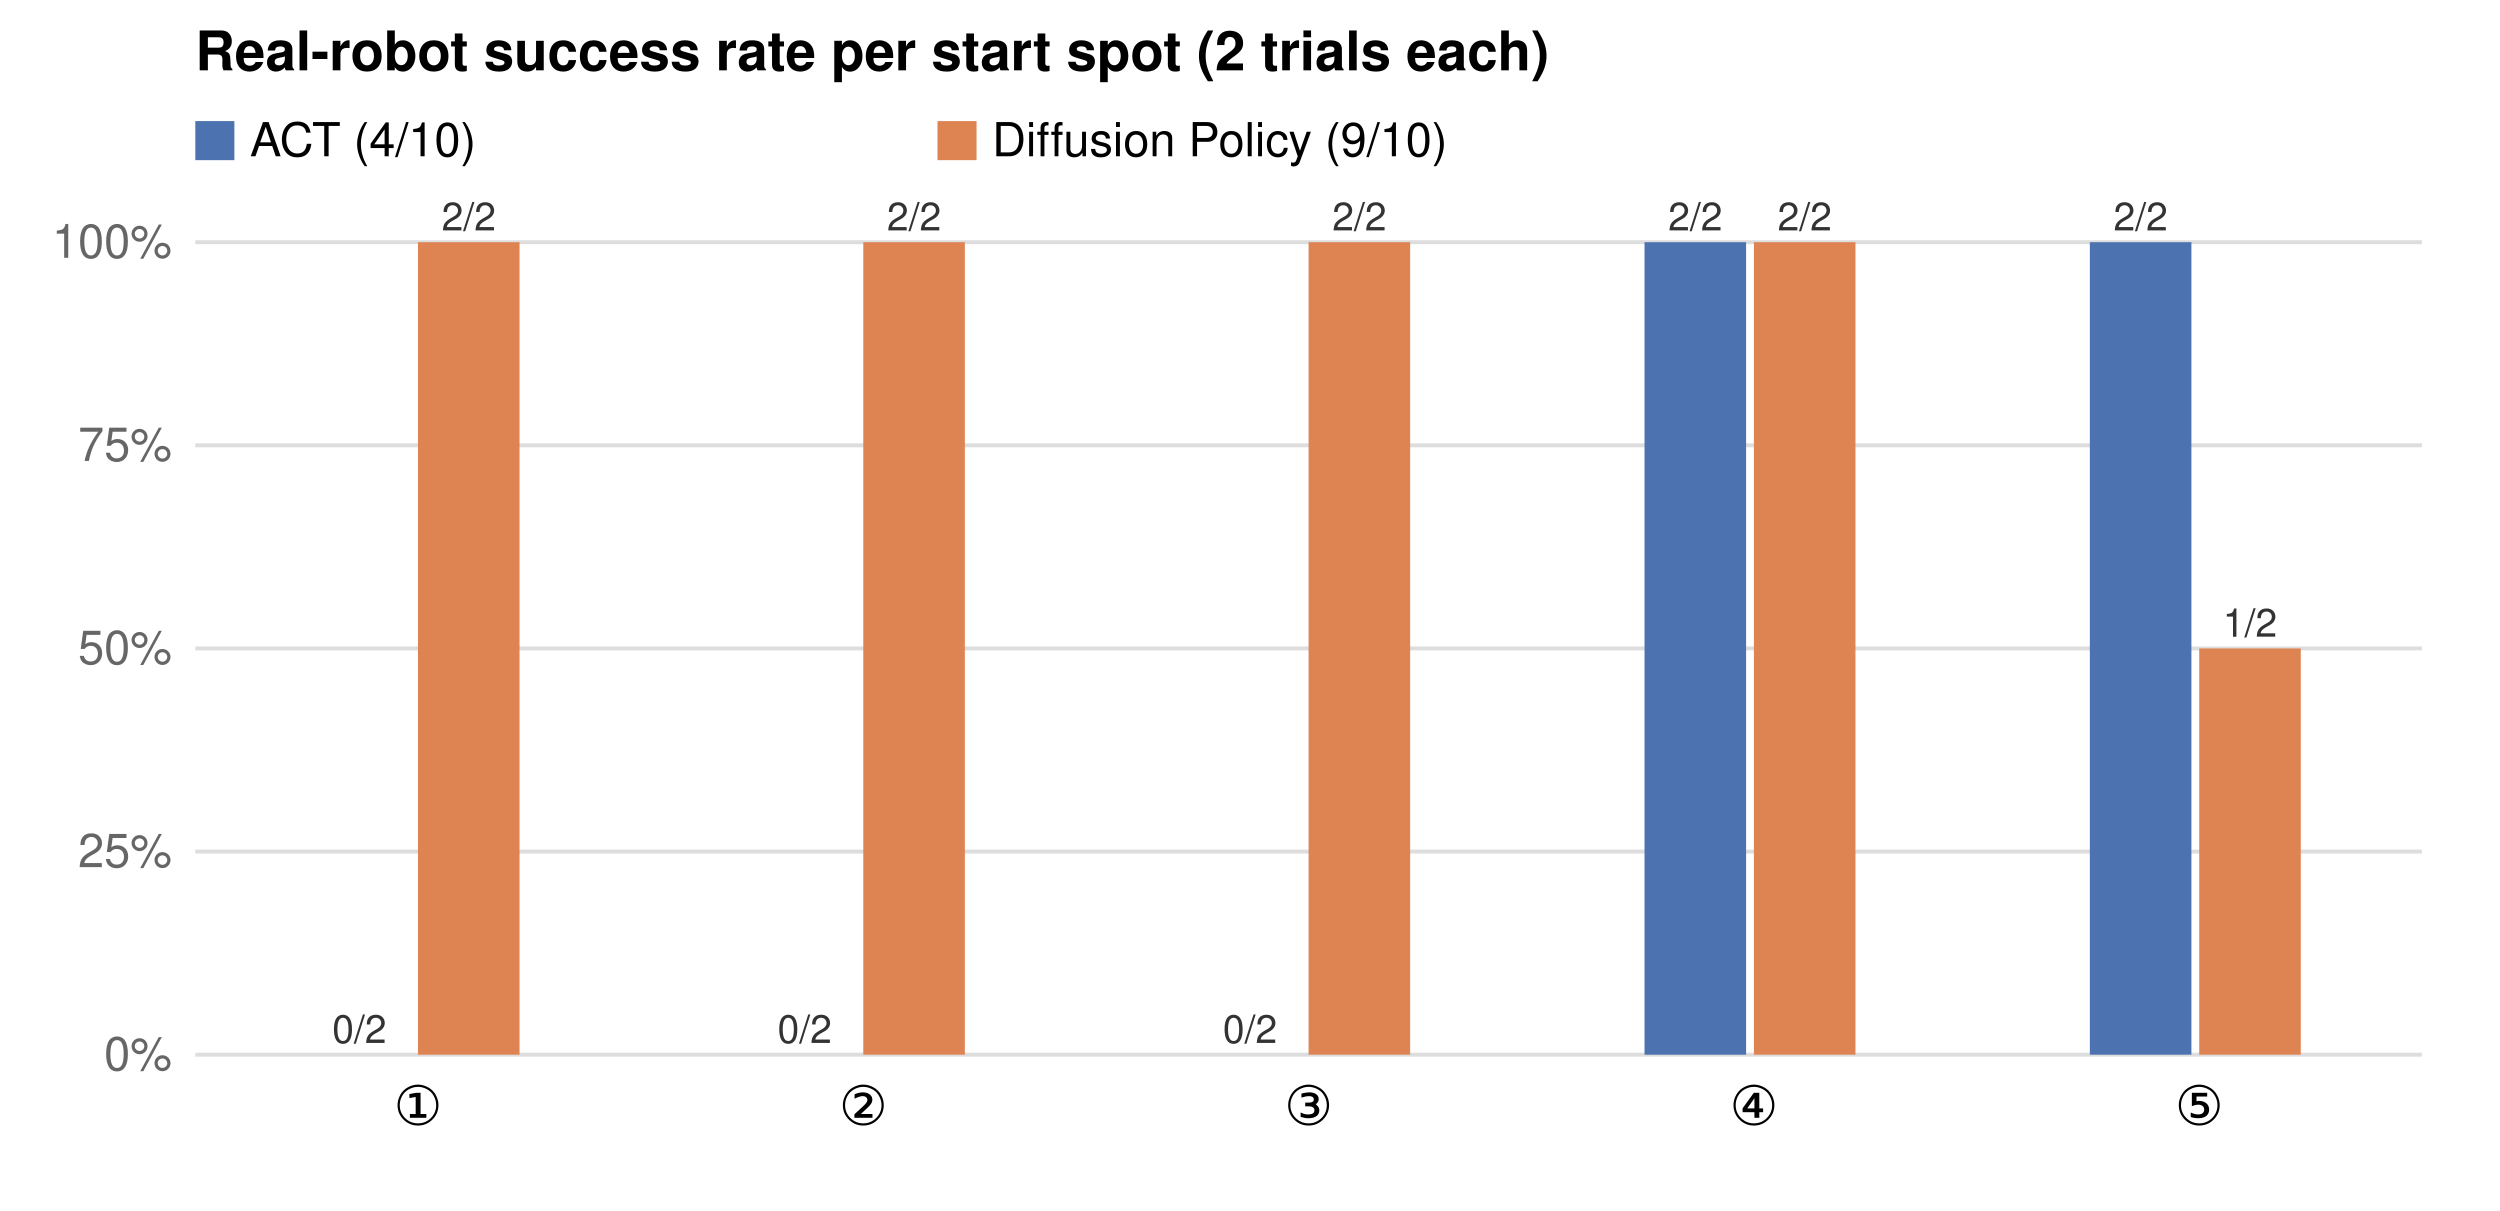
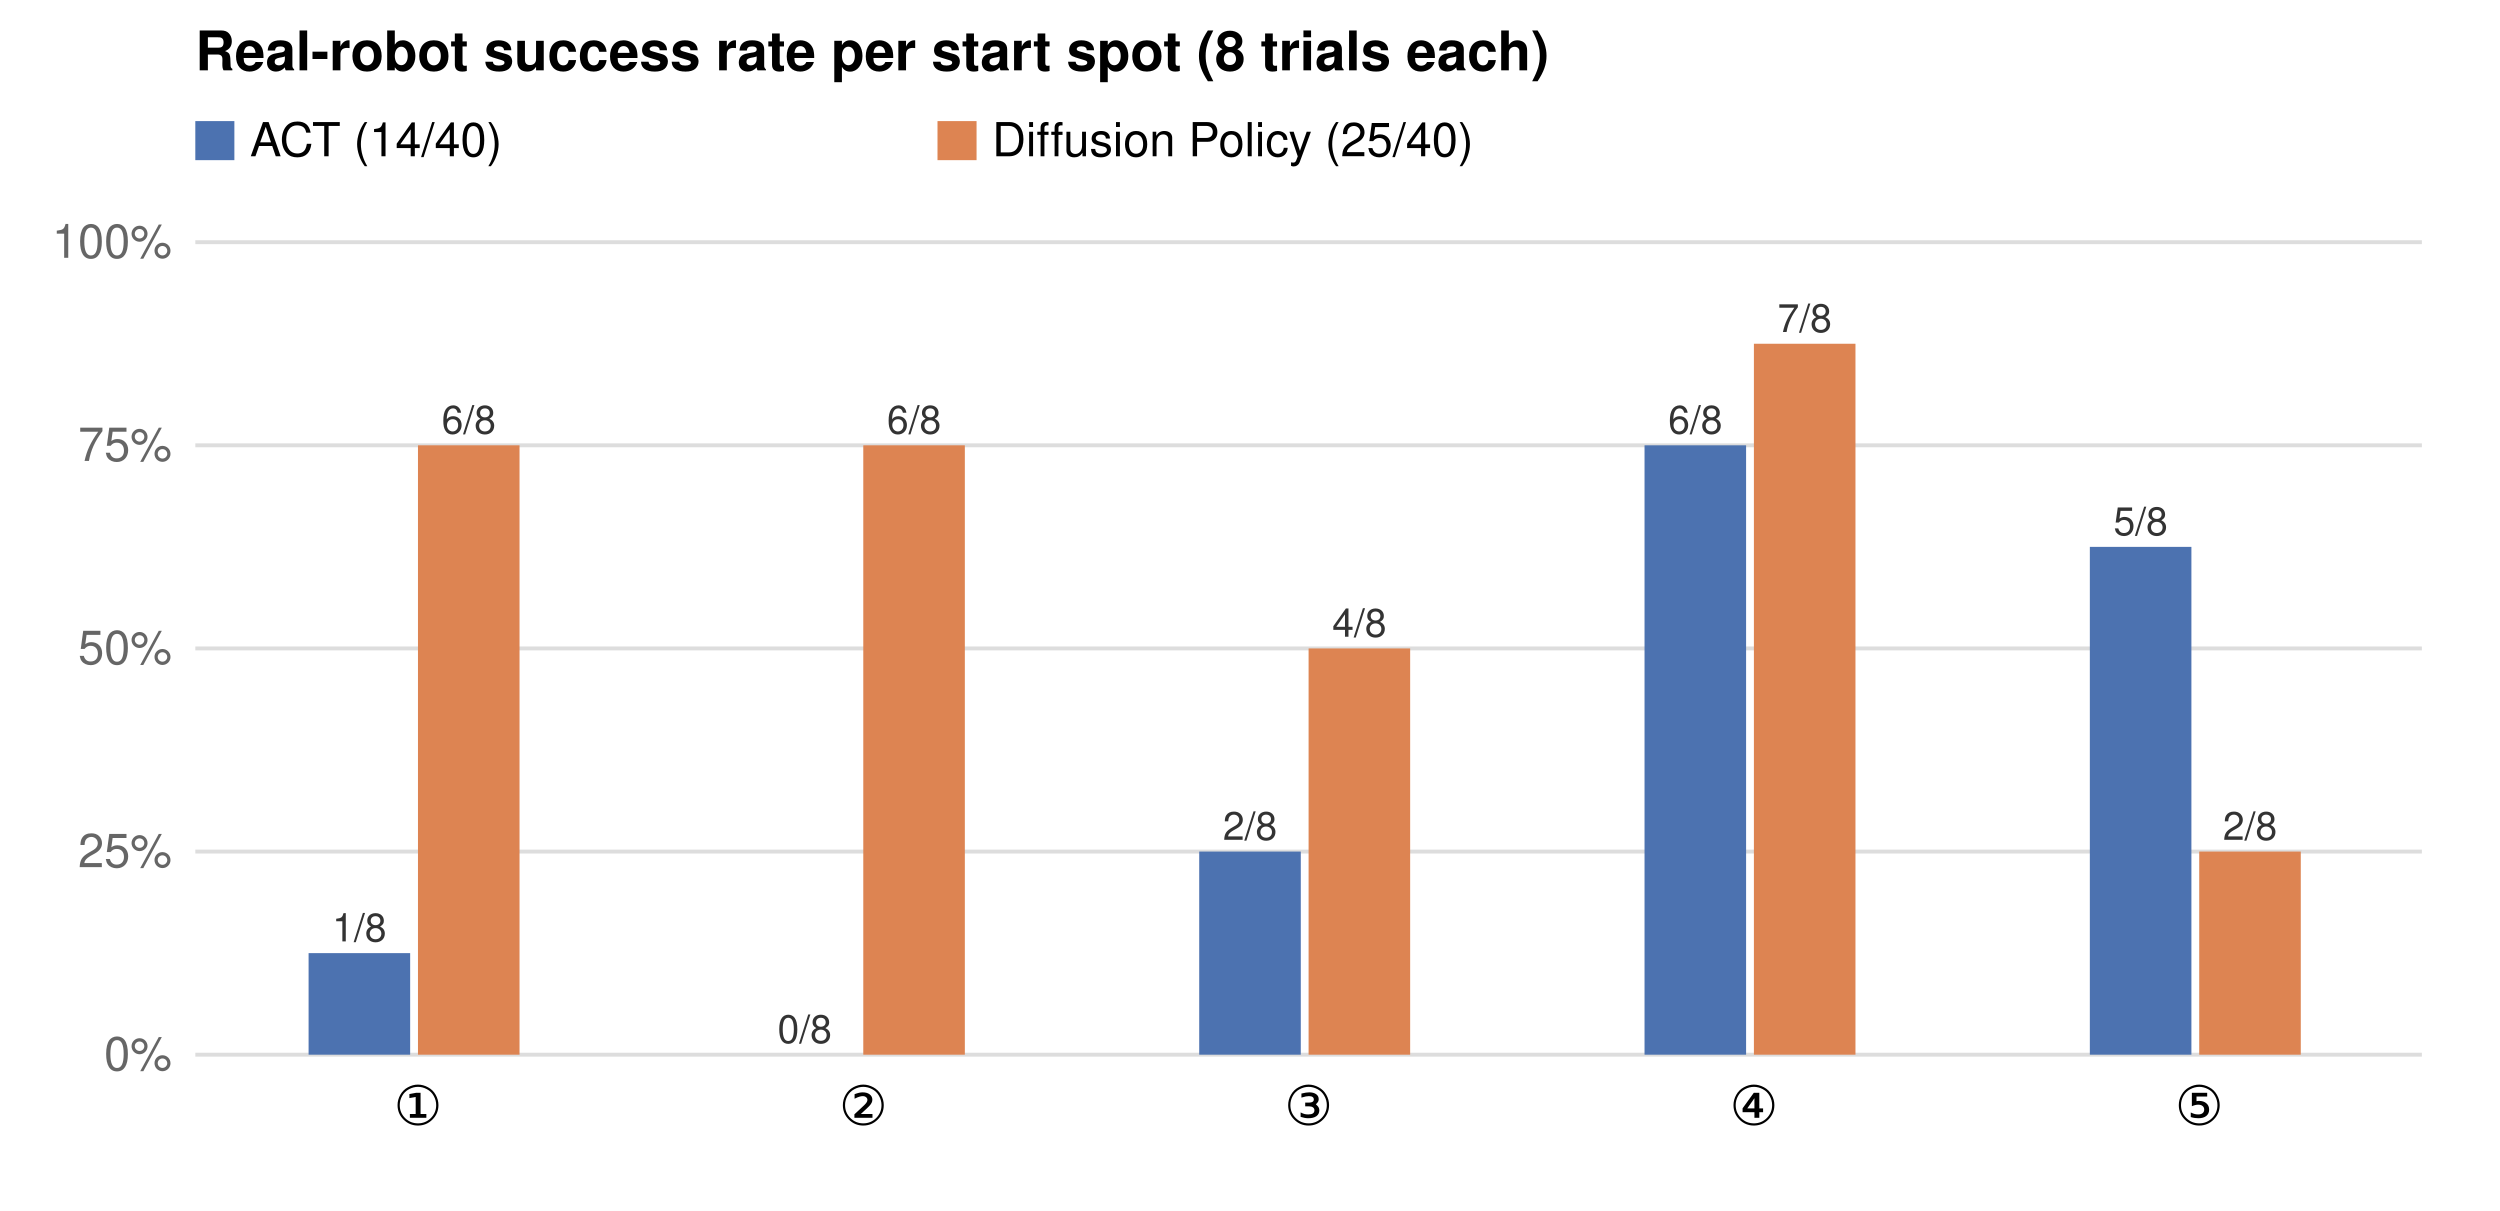
<svg xmlns="http://www.w3.org/2000/svg" width="640" height="310" font-family="Helvetica, Arial, sans-serif" font-size="12">
  <rect width="640" height="310" fill="white" />
-   <text x="50" y="18" font-size="14" font-weight="bold">Real-robot success rate per start spot (2 trials each)</text>
+   <text x="50" y="18" font-size="14" font-weight="bold">Real-robot success rate per start spot (8 trials each)</text>
  <line x1="50" x2="620" y1="270.0" y2="270.0" stroke="#ddd" />
  <text x="44" y="274.0" text-anchor="end" fill="#666">0%</text>
  <line x1="50" x2="620" y1="218.0" y2="218.0" stroke="#ddd" />
  <text x="44" y="222.0" text-anchor="end" fill="#666">25%</text>
  <line x1="50" x2="620" y1="166.0" y2="166.0" stroke="#ddd" />
  <text x="44" y="170.0" text-anchor="end" fill="#666">50%</text>
  <line x1="50" x2="620" y1="114.0" y2="114.0" stroke="#ddd" />
  <text x="44" y="118.0" text-anchor="end" fill="#666">75%</text>
  <line x1="50" x2="620" y1="62.0" y2="62.0" stroke="#ddd" />
  <text x="44" y="66.0" text-anchor="end" fill="#666">100%</text>
-   <rect x="79.0" y="270.0" width="26.0" height="0.0" fill="#4C72B0" />
-   <text x="92.0" y="267.0" text-anchor="middle" font-size="10" fill="#333">0/2</text>
-   <rect x="107.0" y="62.0" width="26.0" height="208.0" fill="#DD8452" />
-   <text x="120.0" y="59.0" text-anchor="middle" font-size="10" fill="#333">2/2</text>
+   <rect x="79.0" y="244.0" width="26.0" height="26.0" fill="#4C72B0" />
+   <text x="92.0" y="241.0" text-anchor="middle" font-size="10" fill="#333">1/8</text>
+   <rect x="107.0" y="114.0" width="26.0" height="156.0" fill="#DD8452" />
+   <text x="120.0" y="111.0" text-anchor="middle" font-size="10" fill="#333">6/8</text>
  <text x="107.0" y="288" text-anchor="middle" font-size="14">①</text>
  <rect x="193.0" y="270.0" width="26.0" height="0.0" fill="#4C72B0" />
-   <text x="206.0" y="267.0" text-anchor="middle" font-size="10" fill="#333">0/2</text>
-   <rect x="221.0" y="62.0" width="26.0" height="208.0" fill="#DD8452" />
-   <text x="234.0" y="59.0" text-anchor="middle" font-size="10" fill="#333">2/2</text>
+   <text x="206.0" y="267.0" text-anchor="middle" font-size="10" fill="#333">0/8</text>
+   <rect x="221.0" y="114.0" width="26.0" height="156.0" fill="#DD8452" />
+   <text x="234.0" y="111.0" text-anchor="middle" font-size="10" fill="#333">6/8</text>
  <text x="221.0" y="288" text-anchor="middle" font-size="14">②</text>
-   <rect x="307.0" y="270.0" width="26.0" height="0.0" fill="#4C72B0" />
-   <text x="320.0" y="267.0" text-anchor="middle" font-size="10" fill="#333">0/2</text>
-   <rect x="335.0" y="62.0" width="26.0" height="208.0" fill="#DD8452" />
-   <text x="348.0" y="59.0" text-anchor="middle" font-size="10" fill="#333">2/2</text>
+   <rect x="307.0" y="218.0" width="26.0" height="52.0" fill="#4C72B0" />
+   <text x="320.0" y="215.0" text-anchor="middle" font-size="10" fill="#333">2/8</text>
+   <rect x="335.0" y="166.0" width="26.0" height="104.0" fill="#DD8452" />
+   <text x="348.0" y="163.0" text-anchor="middle" font-size="10" fill="#333">4/8</text>
  <text x="335.0" y="288" text-anchor="middle" font-size="14">③</text>
-   <rect x="421.0" y="62.0" width="26.0" height="208.0" fill="#4C72B0" />
-   <text x="434.0" y="59.0" text-anchor="middle" font-size="10" fill="#333">2/2</text>
-   <rect x="449.0" y="62.0" width="26.0" height="208.0" fill="#DD8452" />
-   <text x="462.0" y="59.0" text-anchor="middle" font-size="10" fill="#333">2/2</text>
+   <rect x="421.0" y="114.0" width="26.0" height="156.0" fill="#4C72B0" />
+   <text x="434.0" y="111.0" text-anchor="middle" font-size="10" fill="#333">6/8</text>
+   <rect x="449.0" y="88.0" width="26.0" height="182.0" fill="#DD8452" />
+   <text x="462.0" y="85.0" text-anchor="middle" font-size="10" fill="#333">7/8</text>
  <text x="449.0" y="288" text-anchor="middle" font-size="14">④</text>
-   <rect x="535.0" y="62.0" width="26.0" height="208.0" fill="#4C72B0" />
-   <text x="548.0" y="59.0" text-anchor="middle" font-size="10" fill="#333">2/2</text>
-   <rect x="563.0" y="166.0" width="26.0" height="104.0" fill="#DD8452" />
-   <text x="576.0" y="163.0" text-anchor="middle" font-size="10" fill="#333">1/2</text>
+   <rect x="535.0" y="140.0" width="26.0" height="130.0" fill="#4C72B0" />
+   <text x="548.0" y="137.0" text-anchor="middle" font-size="10" fill="#333">5/8</text>
+   <rect x="563.0" y="218.0" width="26.0" height="52.0" fill="#DD8452" />
+   <text x="576.0" y="215.0" text-anchor="middle" font-size="10" fill="#333">2/8</text>
  <text x="563.0" y="288" text-anchor="middle" font-size="14">⑤</text>
  <rect x="50" y="31" width="10" height="10" fill="#4C72B0" />
-   <text x="64" y="40">ACT (4/10)</text>
+   <text x="64" y="40">ACT (14/40)</text>
  <rect x="240" y="31" width="10" height="10" fill="#DD8452" />
-   <text x="254" y="40">Diffusion Policy (9/10)</text>
+   <text x="254" y="40">Diffusion Policy (25/40)</text>
</svg>
